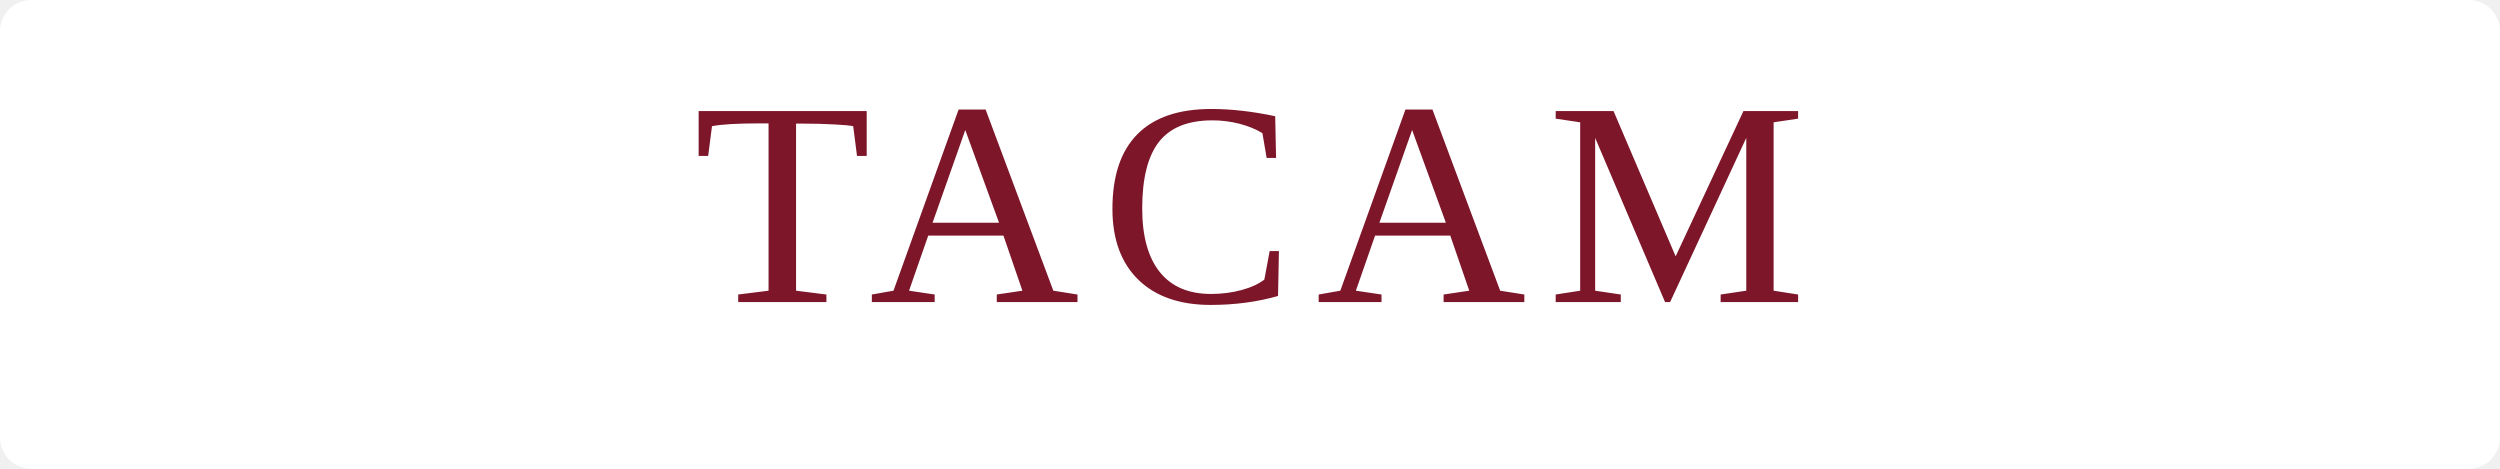
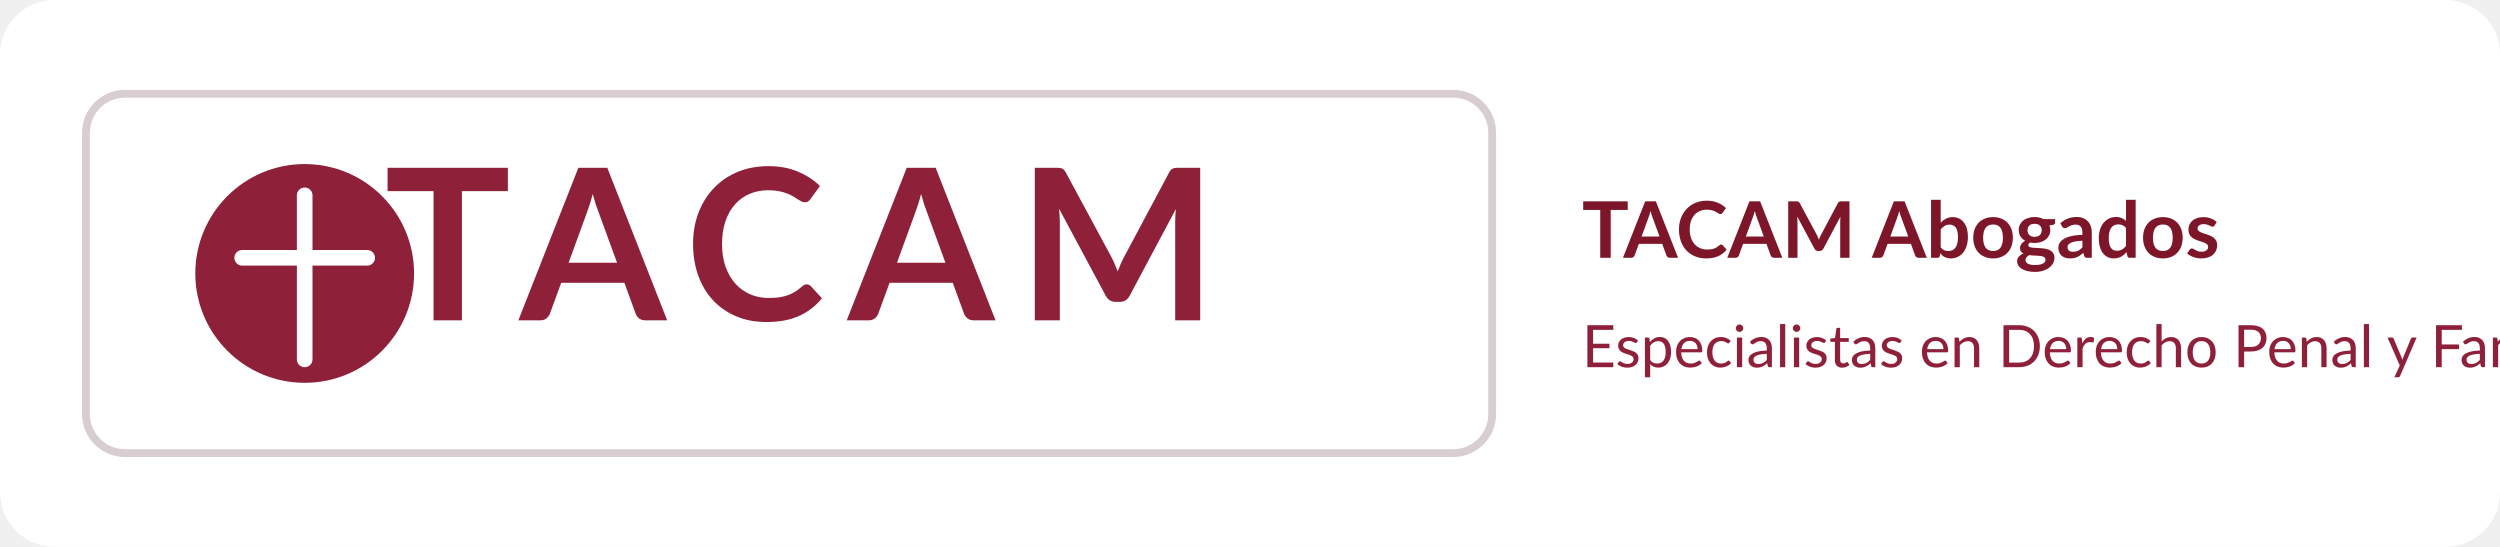
- <svg xmlns="http://www.w3.org/2000/svg" width="480" height="90" viewBox="0 0 480 90" fill="none">
-   <rect width="480" height="90" rx="6" fill="white" />
-   <text x="240" y="58" text-anchor="middle" fill="#7E162A" font-size="56" font-family="Georgia, 'Times New Roman', serif" letter-spacing="4">TACAM</text>
+ <svg xmlns="http://www.w3.org/2000/svg" width="640" height="140" viewBox="0 0 640 140" fill="none">
+   <rect width="640" height="140" rx="14" fill="white" />
+   <rect x="22" y="24" width="360" height="92" rx="10" fill="#FFFFFF" stroke="#D8CDD1" stroke-width="2" />
+   <circle cx="78" cy="70" r="28" fill="#8F203A" />
+   <path d="M78 50V92M62 66H94" stroke="white" stroke-width="4" stroke-linecap="round" />
+   <text x="205" y="82" text-anchor="middle" fill="#8F203A" font-size="54" font-family="Lato, Arial" font-weight="700" letter-spacing="6">TACAM</text>
+   <text x="405" y="66" fill="#7E162A" font-size="20" font-family="Lato, Arial" font-weight="700">TACAM Abogados</text>
+   <text x="405" y="94" fill="#8F203A" font-size="15" font-family="Lato, Arial">Especialistas en Derecho Penal y Familia</text>
</svg>
